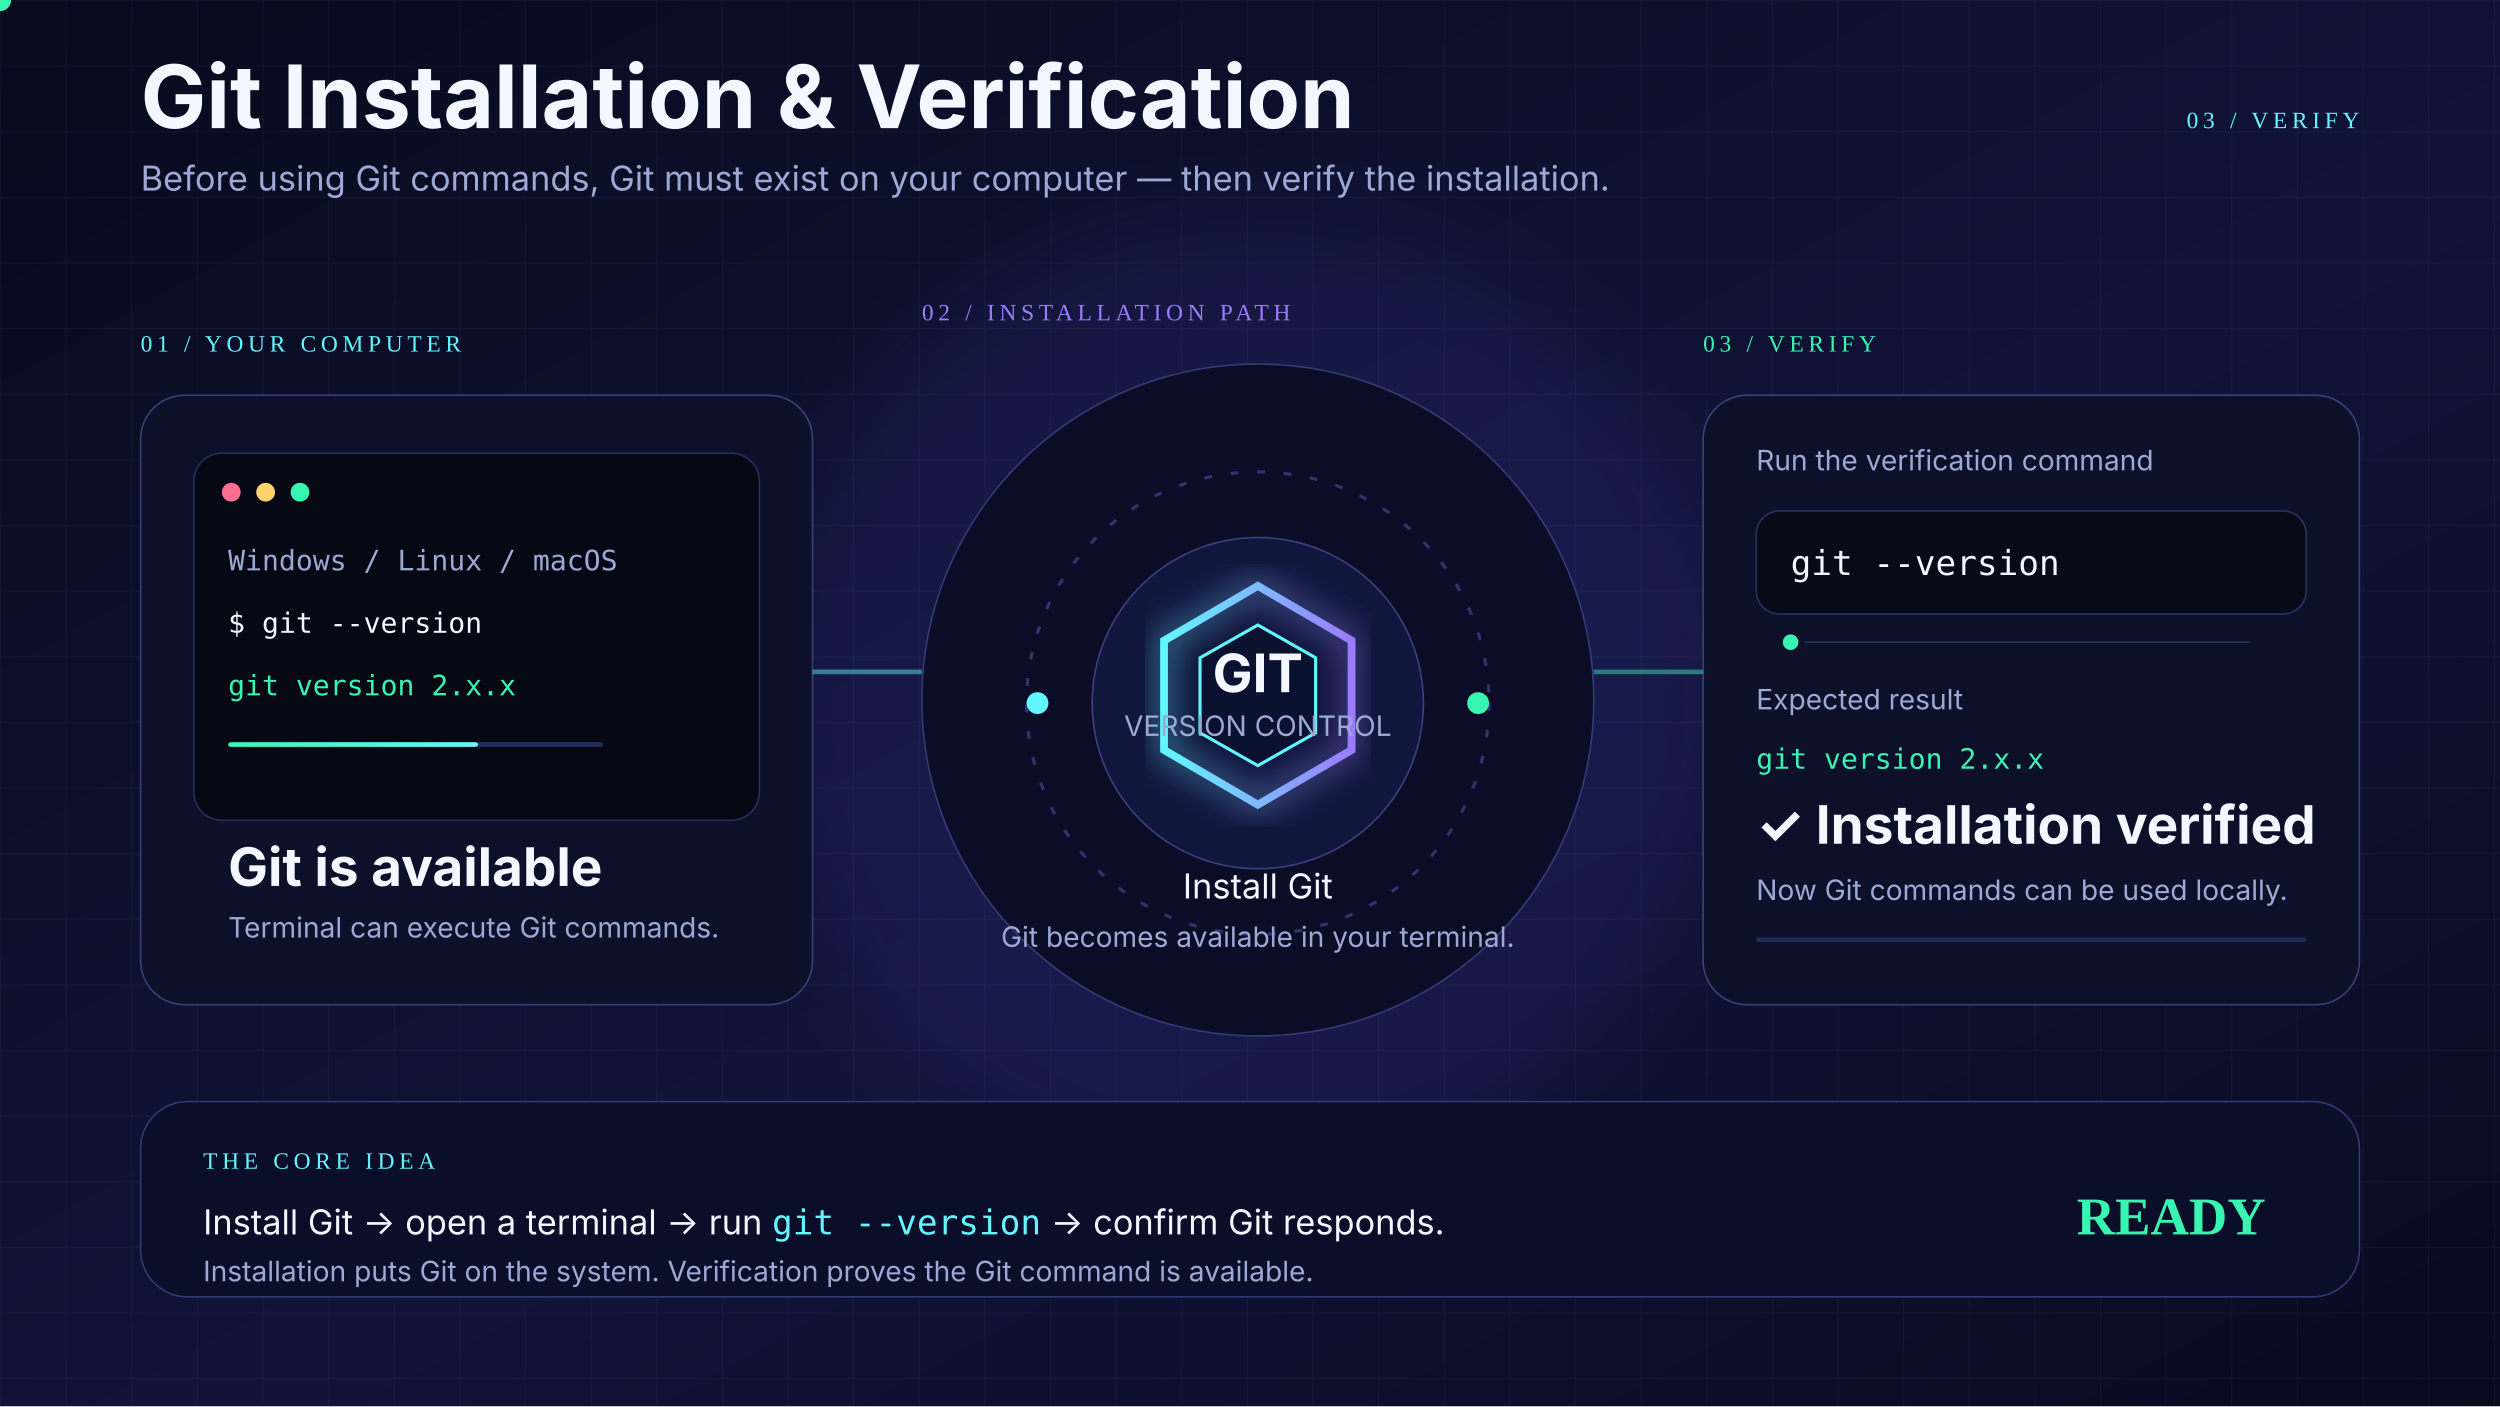
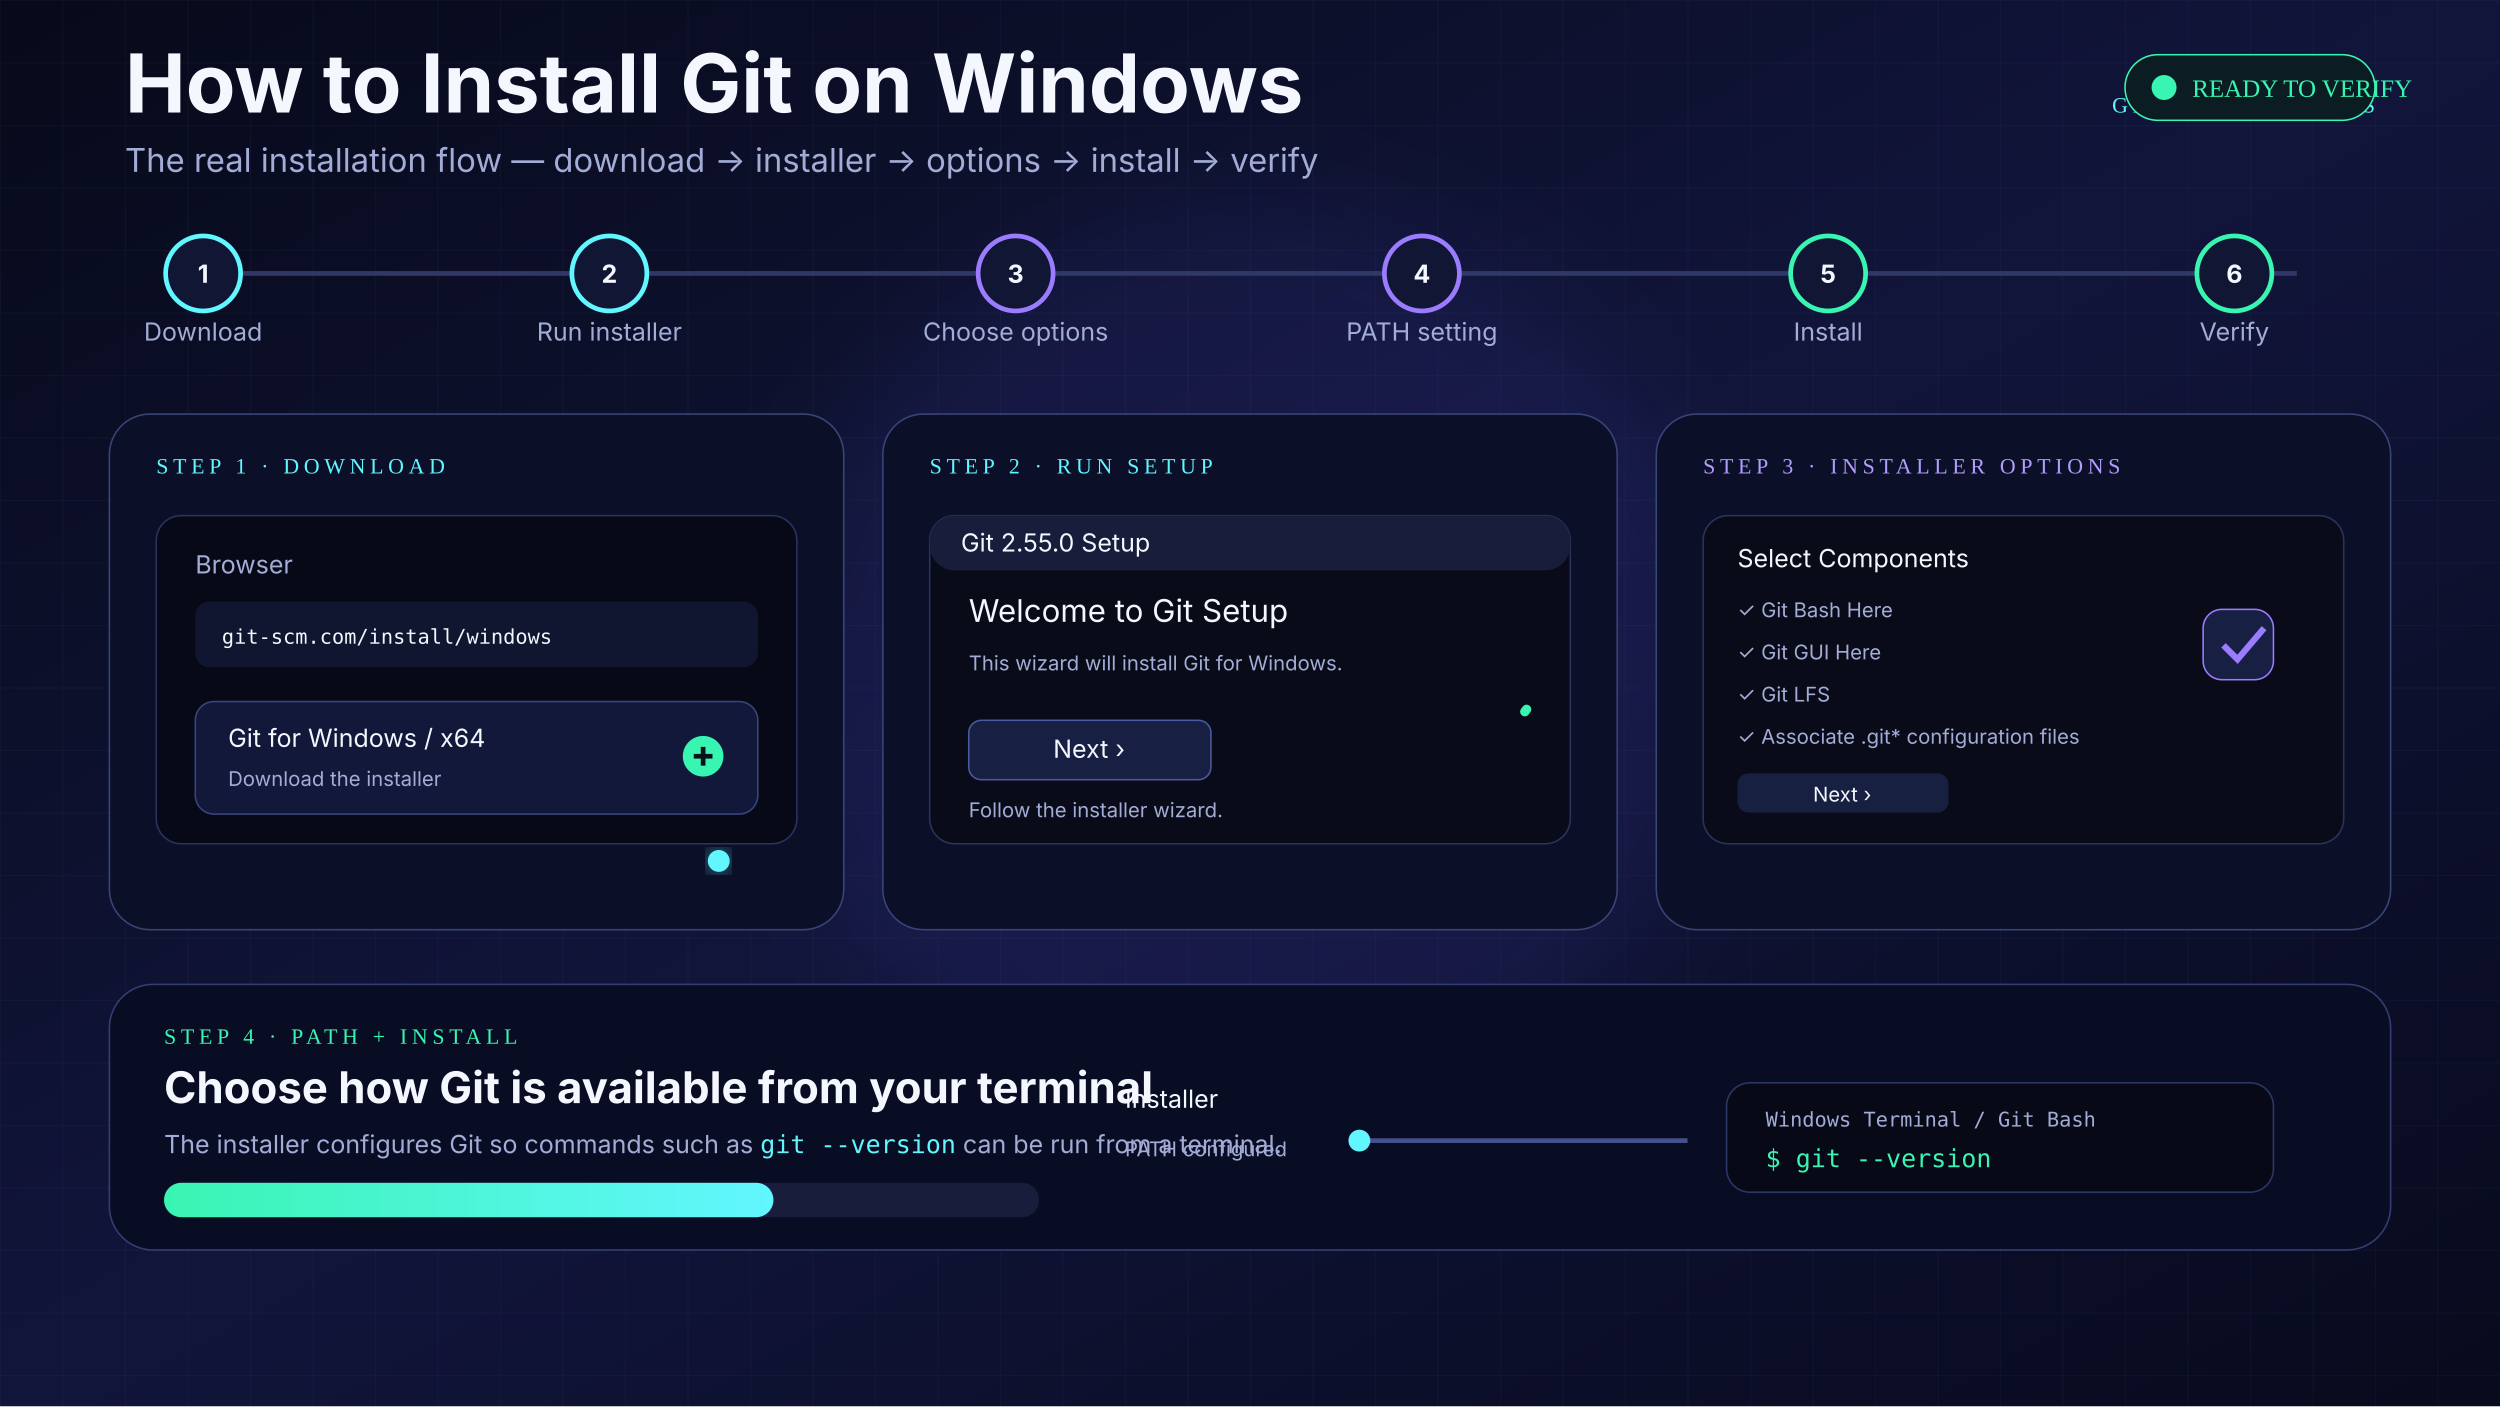
<svg xmlns="http://www.w3.org/2000/svg" width="1600" height="900" viewBox="0 0 1600 900">
  <defs>
    <linearGradient id="bg" x1="0" y1="0" x2="1" y2="1">
-       <stop stop-color="#070B1C" />
-       <stop offset="0.55" stop-color="#111338" />
-       <stop offset="1" stop-color="#090A20" />
+       <stop stop-color="#070A19" />
+       <stop offset=".5" stop-color="#11153A" />
+       <stop offset="1" stop-color="#080A1D" />
    </linearGradient>
-     <linearGradient id="cyan" x1="0" y1="0" x2="1" y2="0">
+     <linearGradient id="accent" x1="0" y1="0" x2="1" y2="0">
      <stop stop-color="#62F6FF" />
-       <stop offset="1" stop-color="#9B7CFF" />
+       <stop offset=".5" stop-color="#9B7CFF" />
+       <stop offset="1" stop-color="#39F5B2" />
    </linearGradient>
    <linearGradient id="green" x1="0" y1="0" x2="1" y2="0">
      <stop stop-color="#39F5B2" />
      <stop offset="1" stop-color="#62F6FF" />
    </linearGradient>
    <filter id="glow">
-       <feGaussianBlur stdDeviation="10" result="b" />
+       <feGaussianBlur stdDeviation="8" result="b" />
      <feMerge>
        <feMergeNode in="b" />
        <feMergeNode in="SourceGraphic" />
      </feMerge>
    </filter>
-     <filter id="soft">
-       <feGaussianBlur stdDeviation="28" />
+     <filter id="blur">
+       <feGaussianBlur stdDeviation="35" />
    </filter>
-     <pattern id="grid" width="42" height="42" patternUnits="userSpaceOnUse">
-       <path d="M42 0H0V42" fill="none" stroke="#7c83c8" stroke-opacity=".08" />
+     <pattern id="grid" width="40" height="40" patternUnits="userSpaceOnUse">
+       <path d="M40 0H0V40" fill="none" stroke="#7882C7" stroke-opacity=".07" />
    </pattern>
    <style>
-     .t{font-family:Inter,Segoe UI,Arial,sans-serif;fill:#F4F7FF}.m{font-family:Inter,Segoe UI,Arial,sans-serif;fill:#9EA8D5}.mono{font-family:ui-monospace,SFMono-Regular,Consolas,monospace}.cyan{fill:#62F6FF}.green{fill:#39F5B2}.purple{fill:#9B7CFF}.line{stroke:#6873B7;stroke-opacity:.34}.small{font-size:18px}.label{font-size:15px;letter-spacing:3px}.big{font-size:34px;font-weight:700}.title{font-size:56px;font-weight:750}.body{font-size:22px}
+     .t{font-family:Inter,Segoe UI,Arial,sans-serif;fill:#F5F7FF}.m{font-family:Inter,Segoe UI,Arial,sans-serif;fill:#A3ACD6}.mono{font-family:ui-monospace,SFMono-Regular,Consolas,monospace}.cyan{fill:#62F6FF}.green{fill:#39F5B2}.purple{fill:#B39CFF}.label{font-size:14px;letter-spacing:3px}.title{font-size:52px;font-weight:750}.sub{font-size:21px}.step{font-size:16px;font-weight:700}.small{font-size:16px}.body{font-size:20px}.big{font-size:28px;font-weight:700}.tiny{font-size:13px}
  </style>
  </defs>
  <rect width="1600" height="900" fill="url(#bg)" />
  <rect width="1600" height="900" fill="url(#grid)" />
-   <circle cx="800" cy="450" r="310" fill="#5F5CFF" opacity=".10" filter="url(#soft)" />
-   <text x="90" y="82" class="t title">Git Installation &amp; Verification</text>
-   <text x="90" y="122" class="m body">Before using Git commands, Git must exist on your computer — then verify the installation.</text>
-   <text x="1510" y="82" text-anchor="end" class="cyan label">03 / VERIFY</text>
-   <g transform="translate(90 225)">
-     <text x="0" y="0" class="cyan label">01 / YOUR COMPUTER</text>
-     <rect x="0" y="28" width="430" height="390" rx="28" fill="#0C1029" stroke="#39417A" />
-     <rect x="34" y="65" width="362" height="235" rx="18" fill="#060914" stroke="#27305D" />
-     <circle cx="58" cy="90" r="6" fill="#FF6F91" />
-     <circle cx="80" cy="90" r="6" fill="#FFD36A" />
-     <circle cx="102" cy="90" r="6" fill="#39F5B2" />
-     <text x="56" y="140" class="mono small m">Windows / Linux / macOS</text>
-     <text x="56" y="180" class="mono small t">$ git --version</text>
-     <text x="56" y="220" class="mono small green">git version 2.x.x</text>
-     <rect x="56" y="250" width="240" height="3" rx="2" fill="#24305A" />
-     <rect x="56" y="250" width="160" height="3" rx="2" fill="url(#green)">
-       <animate attributeName="width" values="20;240;20" dur="2.8s" repeatCount="indefinite" />
-     </rect>
-     <text x="56" y="342" class="t big">Git is available</text>
-     <text x="56" y="375" class="m small">Terminal can execute Git commands.</text>
+   <circle cx="800" cy="430" r="300" fill="#625CFF" opacity=".09" filter="url(#blur)" />
+   <text x="80" y="72" class="t title">How to Install Git on Windows</text>
+   <text x="80" y="110" class="m sub">The real installation flow — download → installer → options → install → verify</text>
+   <text x="1520" y="72" text-anchor="end" class="cyan label">GIT FOR WINDOWS</text>
+   <line x1="130" y1="175" x2="1470" y2="175" stroke="#303866" stroke-width="3" />
+   <line x1="130" y1="175" x2="1470" y2="175" stroke="url(#accent)" stroke-width="3" stroke-dasharray="70 1270" stroke-dashoffset="0">
+     <animate attributeName="stroke-dashoffset" values="1340;0" dur="4s" repeatCount="indefinite" />
+   </line>
+   <g class="t step">
+     <circle cx="130" cy="175" r="24" fill="#101633" stroke="#62F6FF" stroke-width="3" />
+     <text x="130" y="181" text-anchor="middle">1</text>
+     <circle cx="390" cy="175" r="24" fill="#101633" stroke="#62F6FF" stroke-width="3" />
+     <text x="390" y="181" text-anchor="middle">2</text>
+     <circle cx="650" cy="175" r="24" fill="#101633" stroke="#9B7CFF" stroke-width="3" />
+     <text x="650" y="181" text-anchor="middle">3</text>
+     <circle cx="910" cy="175" r="24" fill="#101633" stroke="#9B7CFF" stroke-width="3" />
+     <text x="910" y="181" text-anchor="middle">4</text>
+     <circle cx="1170" cy="175" r="24" fill="#101633" stroke="#39F5B2" stroke-width="3" />
+     <text x="1170" y="181" text-anchor="middle">5</text>
+     <circle cx="1430" cy="175" r="24" fill="#101633" stroke="#39F5B2" stroke-width="3" />
+     <text x="1430" y="181" text-anchor="middle">6</text>
  </g>
-   <g transform="translate(590 205)">
-     <text x="0" y="0" class="purple label">02 / INSTALLATION PATH</text>
-     <rect x="0" y="28" width="430" height="430" rx="215" fill="#0A0D25" stroke="#343B78" />
-     <circle cx="215" cy="245" r="148" fill="none" stroke="#2D356B" stroke-width="2" stroke-dasharray="5 12">
-       <animateTransform attributeName="transform" type="rotate" from="0 215 245" to="360 215 245" dur="18s" repeatCount="indefinite" />
-     </circle>
-     <circle cx="215" cy="245" r="106" fill="#11163D" stroke="#5861B8" stroke-opacity=".6" />
-     <path d="M215 170 L275 205 L275 275 L215 310 L155 275 L155 205 Z" fill="none" stroke="url(#cyan)" stroke-width="5" filter="url(#glow)" />
-     <path d="M215 195 L252 216 L252 264 L215 285 L178 264 L178 216 Z" fill="#0B1230" stroke="#62F6FF" stroke-width="2" />
-     <text x="215" y="238" text-anchor="middle" class="t big">GIT</text>
-     <text x="215" y="266" text-anchor="middle" class="m small">VERSION CONTROL</text>
-     <text x="215" y="370" text-anchor="middle" class="t body">Install Git</text>
-     <text x="215" y="401" text-anchor="middle" class="m small">Git becomes available in your terminal.</text>
-     <circle cx="74" cy="245" r="7" class="cyan">
-       <animate attributeName="opacity" values=".2;1;.2" dur="1.4s" repeatCount="indefinite" />
-     </circle>
-     <circle cx="356" cy="245" r="7" class="green">
-       <animate attributeName="opacity" values="1;.2;1" dur="1.4s" repeatCount="indefinite" />
+   <g class="m small" text-anchor="middle">
+     <text x="130" y="218">Download</text>
+     <text x="390" y="218">Run installer</text>
+     <text x="650" y="218">Choose options</text>
+     <text x="910" y="218">PATH setting</text>
+     <text x="1170" y="218">Install</text>
+     <text x="1430" y="218">Verify</text>
+   </g>
+   <g transform="translate(70 265)">
+     <rect width="470" height="330" rx="26" fill="#0B1028" stroke="#394477" />
+     <text x="30" y="38" class="cyan label">STEP 1 · DOWNLOAD</text>
+     <rect x="30" y="65" width="410" height="210" rx="16" fill="#070A16" stroke="#29335E" />
+     <text x="55" y="102" class="m small">Browser</text>
+     <rect x="55" y="120" width="360" height="42" rx="9" fill="#10162F" />
+     <text x="72" y="147" class="mono tiny t">git-scm.com/install/windows</text>
+     <rect x="55" y="184" width="360" height="72" rx="12" fill="#11183A" stroke="#37457D" />
+     <text x="76" y="213" class="t small">Git for Windows / x64</text>
+     <text x="76" y="238" class="m tiny">Download the installer</text>
+     <circle cx="380" cy="219" r="13" fill="#39F5B2" />
+     <path d="M374 219h12M380 213v12" stroke="#07121A" stroke-width="3" />
+     <circle cx="390" cy="286" r="7" fill="#62F6FF" filter="url(#glow)">
+       <animate attributeName="cx" values="70;390;70" dur="2.5s" repeatCount="indefinite" />
    </circle>
  </g>
-   <g transform="translate(1090 225)">
-     <text x="0" y="0" class="green label">03 / VERIFY</text>
-     <rect x="0" y="28" width="420" height="390" rx="28" fill="#0C1029" stroke="#39417A" />
-     <text x="34" y="76" class="m small">Run the verification command</text>
-     <rect x="34" y="102" width="352" height="66" rx="15" fill="#070A17" stroke="#293363" />
-     <text x="56" y="143" class="mono body t">git --version</text>
-     <path d="M65 186 H350" class="line" />
-     <circle cx="56" cy="186" r="5" class="green" />
-     <text x="34" y="229" class="m small">Expected result</text>
-     <text x="34" y="267" class="mono small green">git version 2.x.x</text>
-     <text x="34" y="315" class="t big">✓ Installation verified</text>
-     <text x="34" y="351" class="m small">Now Git commands can be used locally.</text>
-     <rect x="34" y="375" width="352" height="3" rx="2" fill="#222B55" />
-     <rect x="34" y="375" width="0" height="3" rx="2" fill="url(#green)">
-       <animate attributeName="width" values="0;352;0" dur="3.2s" repeatCount="indefinite" />
+   <g transform="translate(565 265)">
+     <rect width="470" height="330" rx="26" fill="#0B1028" stroke="#394477" />
+     <text x="30" y="38" class="cyan label">STEP 2 · RUN SETUP</text>
+     <rect x="30" y="65" width="410" height="210" rx="16" fill="#090C18" stroke="#29335E" />
+     <rect x="30" y="65" width="410" height="35" rx="16" fill="#171D3A" />
+     <text x="50" y="88" class="t small">Git 2.55.0 Setup</text>
+     <text x="55" y="133" class="t body">Welcome to Git Setup</text>
+     <text x="55" y="164" class="m tiny">This wizard will install Git for Windows.</text>
+     <rect x="55" y="196" width="155" height="38" rx="8" fill="#171F43" stroke="#4A5AA0" />
+     <text x="132" y="220" text-anchor="middle" class="t small">Next ›</text>
+     <text x="55" y="258" class="m tiny">Follow the installer wizard.</text>
+     <path d="M360 216l18 18 34-45" fill="none" stroke="#39F5B2" stroke-width="6" stroke-linecap="round" stroke-linejoin="round" stroke-dasharray="80" stroke-dashoffset="80">
+       <animate attributeName="stroke-dashoffset" values="80;0;80" dur="2.4s" repeatCount="indefinite" />
+     </path>
+   </g>
+   <g transform="translate(1060 265)">
+     <rect width="470" height="330" rx="26" fill="#0B1028" stroke="#394477" />
+     <text x="30" y="38" class="purple label">STEP 3 · INSTALLER OPTIONS</text>
+     <rect x="30" y="65" width="410" height="210" rx="16" fill="#090C18" stroke="#29335E" />
+     <text x="52" y="98" class="t small">Select Components</text>
+     <text x="52" y="130" class="m tiny">✓ Git Bash Here</text>
+     <text x="52" y="157" class="m tiny">✓ Git GUI Here</text>
+     <text x="52" y="184" class="m tiny">✓ Git LFS</text>
+     <text x="52" y="211" class="m tiny">✓ Associate .git* configuration files</text>
+     <rect x="52" y="230" width="135" height="25" rx="7" fill="#172041" />
+     <text x="119" y="248" text-anchor="middle" class="t tiny">Next ›</text>
+     <rect x="350" y="125" width="45" height="45" rx="12" fill="#171F43" stroke="#9B7CFF" />
+     <path d="M363 148l9 9 17-20" fill="none" stroke="#9B7CFF" stroke-width="4" />
+   </g>
+   <g transform="translate(70 630)">
+     <rect width="1460" height="170" rx="28" fill="#090D23" stroke="#343D74" />
+     <text x="35" y="38" class="green label">STEP 4 · PATH + INSTALL</text>
+     <text x="35" y="76" class="t big">Choose how Git is available from your terminal</text>
+     <text x="35" y="108" class="m small">The installer configures Git so commands such as <tspan class="mono cyan">git --version</tspan> can be run from a terminal.</text>
+     <rect x="35" y="127" width="560" height="22" rx="11" fill="#171D3B" />
+     <rect x="35" y="127" width="390" height="22" rx="11" fill="url(#green)">
+       <animate attributeName="width" values="60;520;60" dur="3s" repeatCount="indefinite" />
    </rect>
+     <text x="650" y="79" class="t small">Installer</text>
+     <text x="650" y="110" class="m tiny">PATH configured</text>
+     <path d="M800 100H1010" stroke="#45508D" stroke-width="3" />
+     <circle cx="800" cy="100" r="7" fill="#62F6FF">
+       <animate attributeName="cx" values="800;1010;800" dur="2.2s" repeatCount="indefinite" />
+     </circle>
+     <rect x="1035" y="63" width="350" height="70" rx="15" fill="#070A16" stroke="#2B3766" />
+     <text x="1060" y="91" class="mono tiny m">Windows Terminal / Git Bash</text>
+     <text x="1060" y="117" class="mono small green">$ git --version</text>
  </g>
-   <path d="M520 430 C550 430 555 430 590 430" fill="none" stroke="#62F6FF" stroke-width="3" stroke-opacity=".45" />
-   <path d="M1020 430 C1050 430 1060 430 1090 430" fill="none" stroke="#39F5B2" stroke-width="3" stroke-opacity=".45" />
-   <circle r="7" fill="#62F6FF" filter="url(#glow)">
-     <animateMotion dur="2.1s" repeatCount="indefinite" path="M520 430 C550 430 555 430 590 430" />
-   </circle>
-   <circle r="7" fill="#39F5B2" filter="url(#glow)">
-     <animateMotion dur="2.1s" repeatCount="indefinite" path="M1020 430 C1050 430 1060 430 1090 430" />
-   </circle>
-   <rect x="90" y="705" width="1420" height="125" rx="30" fill="#0A0E28" stroke="#323A76" />
-   <text x="130" y="748" class="cyan label">THE CORE IDEA</text>
-   <text x="130" y="790" class="t body">Install Git → open a terminal → run <tspan class="mono cyan">git --version</tspan> → confirm Git responds.</text>
-   <text x="130" y="820" class="m small">Installation puts Git on the system. Verification proves the Git command is available.</text>
-   <text x="1450" y="790" text-anchor="end" class="green big">READY</text>
+   <g transform="translate(1360 35)">
+     <rect width="160" height="42" rx="21" fill="#0B1C23" stroke="#39F5B2" />
+     <circle cx="25" cy="21" r="8" fill="#39F5B2">
+       <animate attributeName="opacity" values=".3;1;.3" dur="1.2s" repeatCount="indefinite" />
+     </circle>
+     <text x="43" y="27" class="green small">READY TO VERIFY</text>
+   </g>
</svg>
